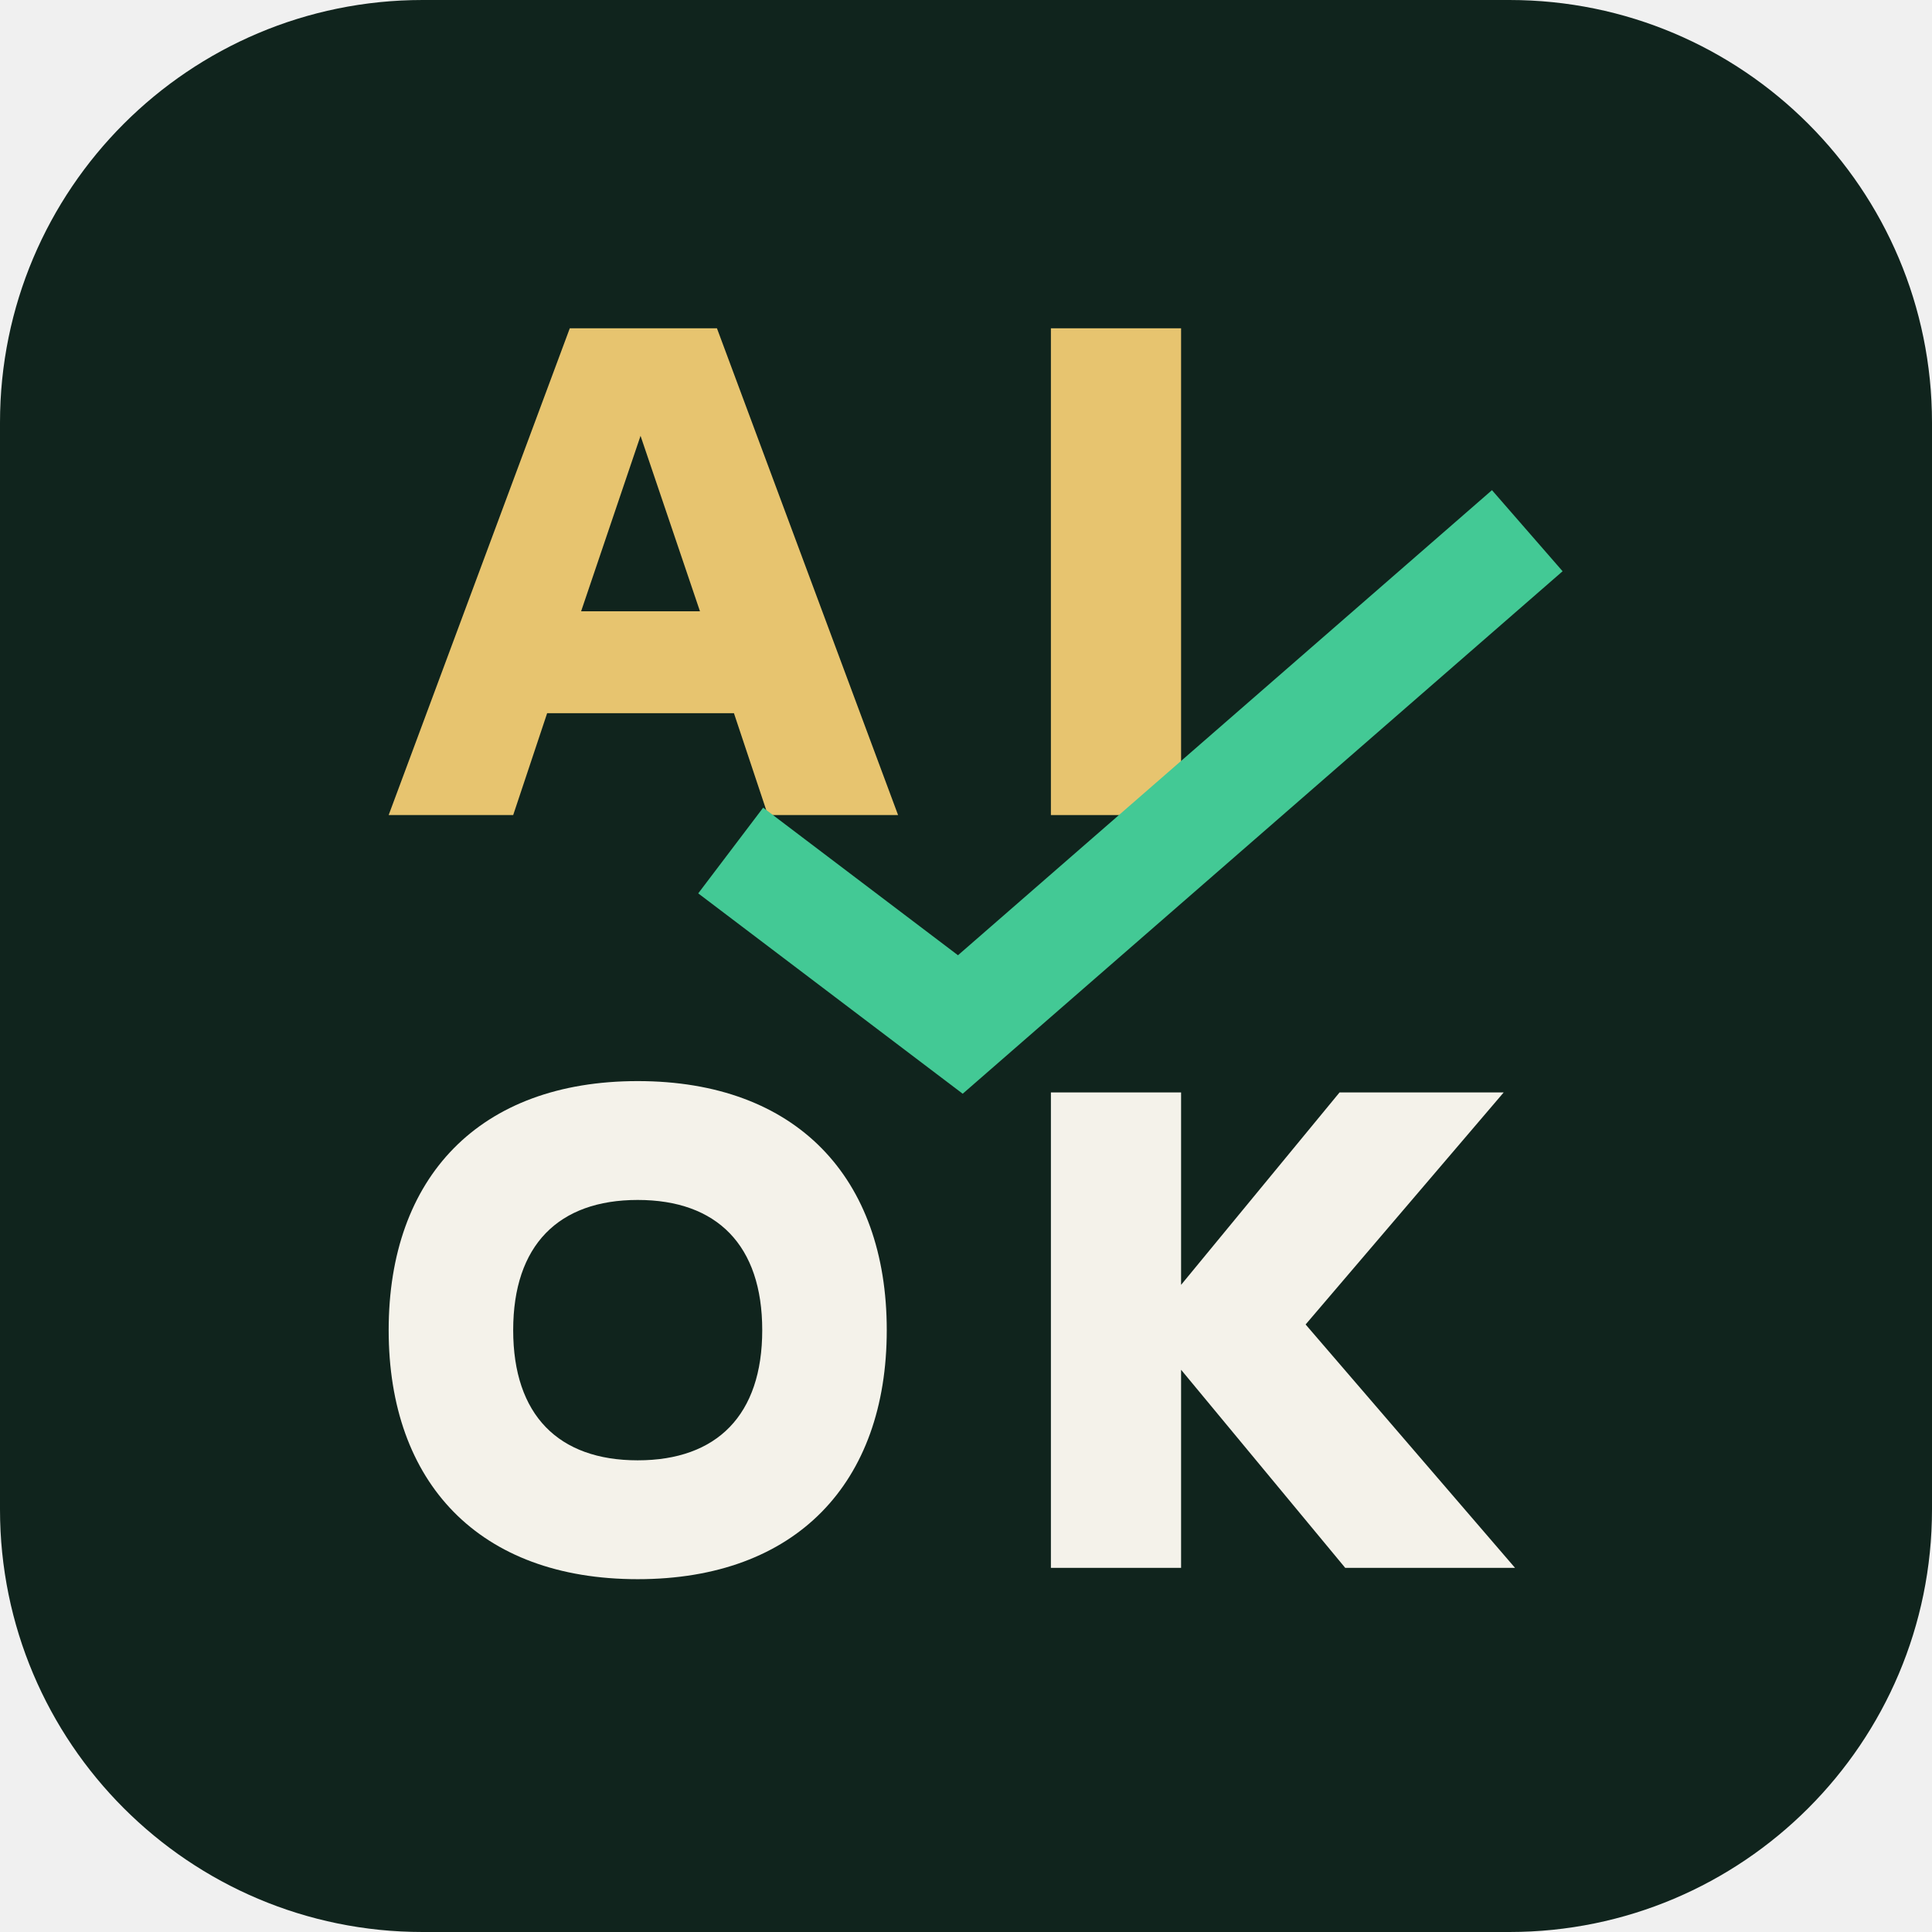
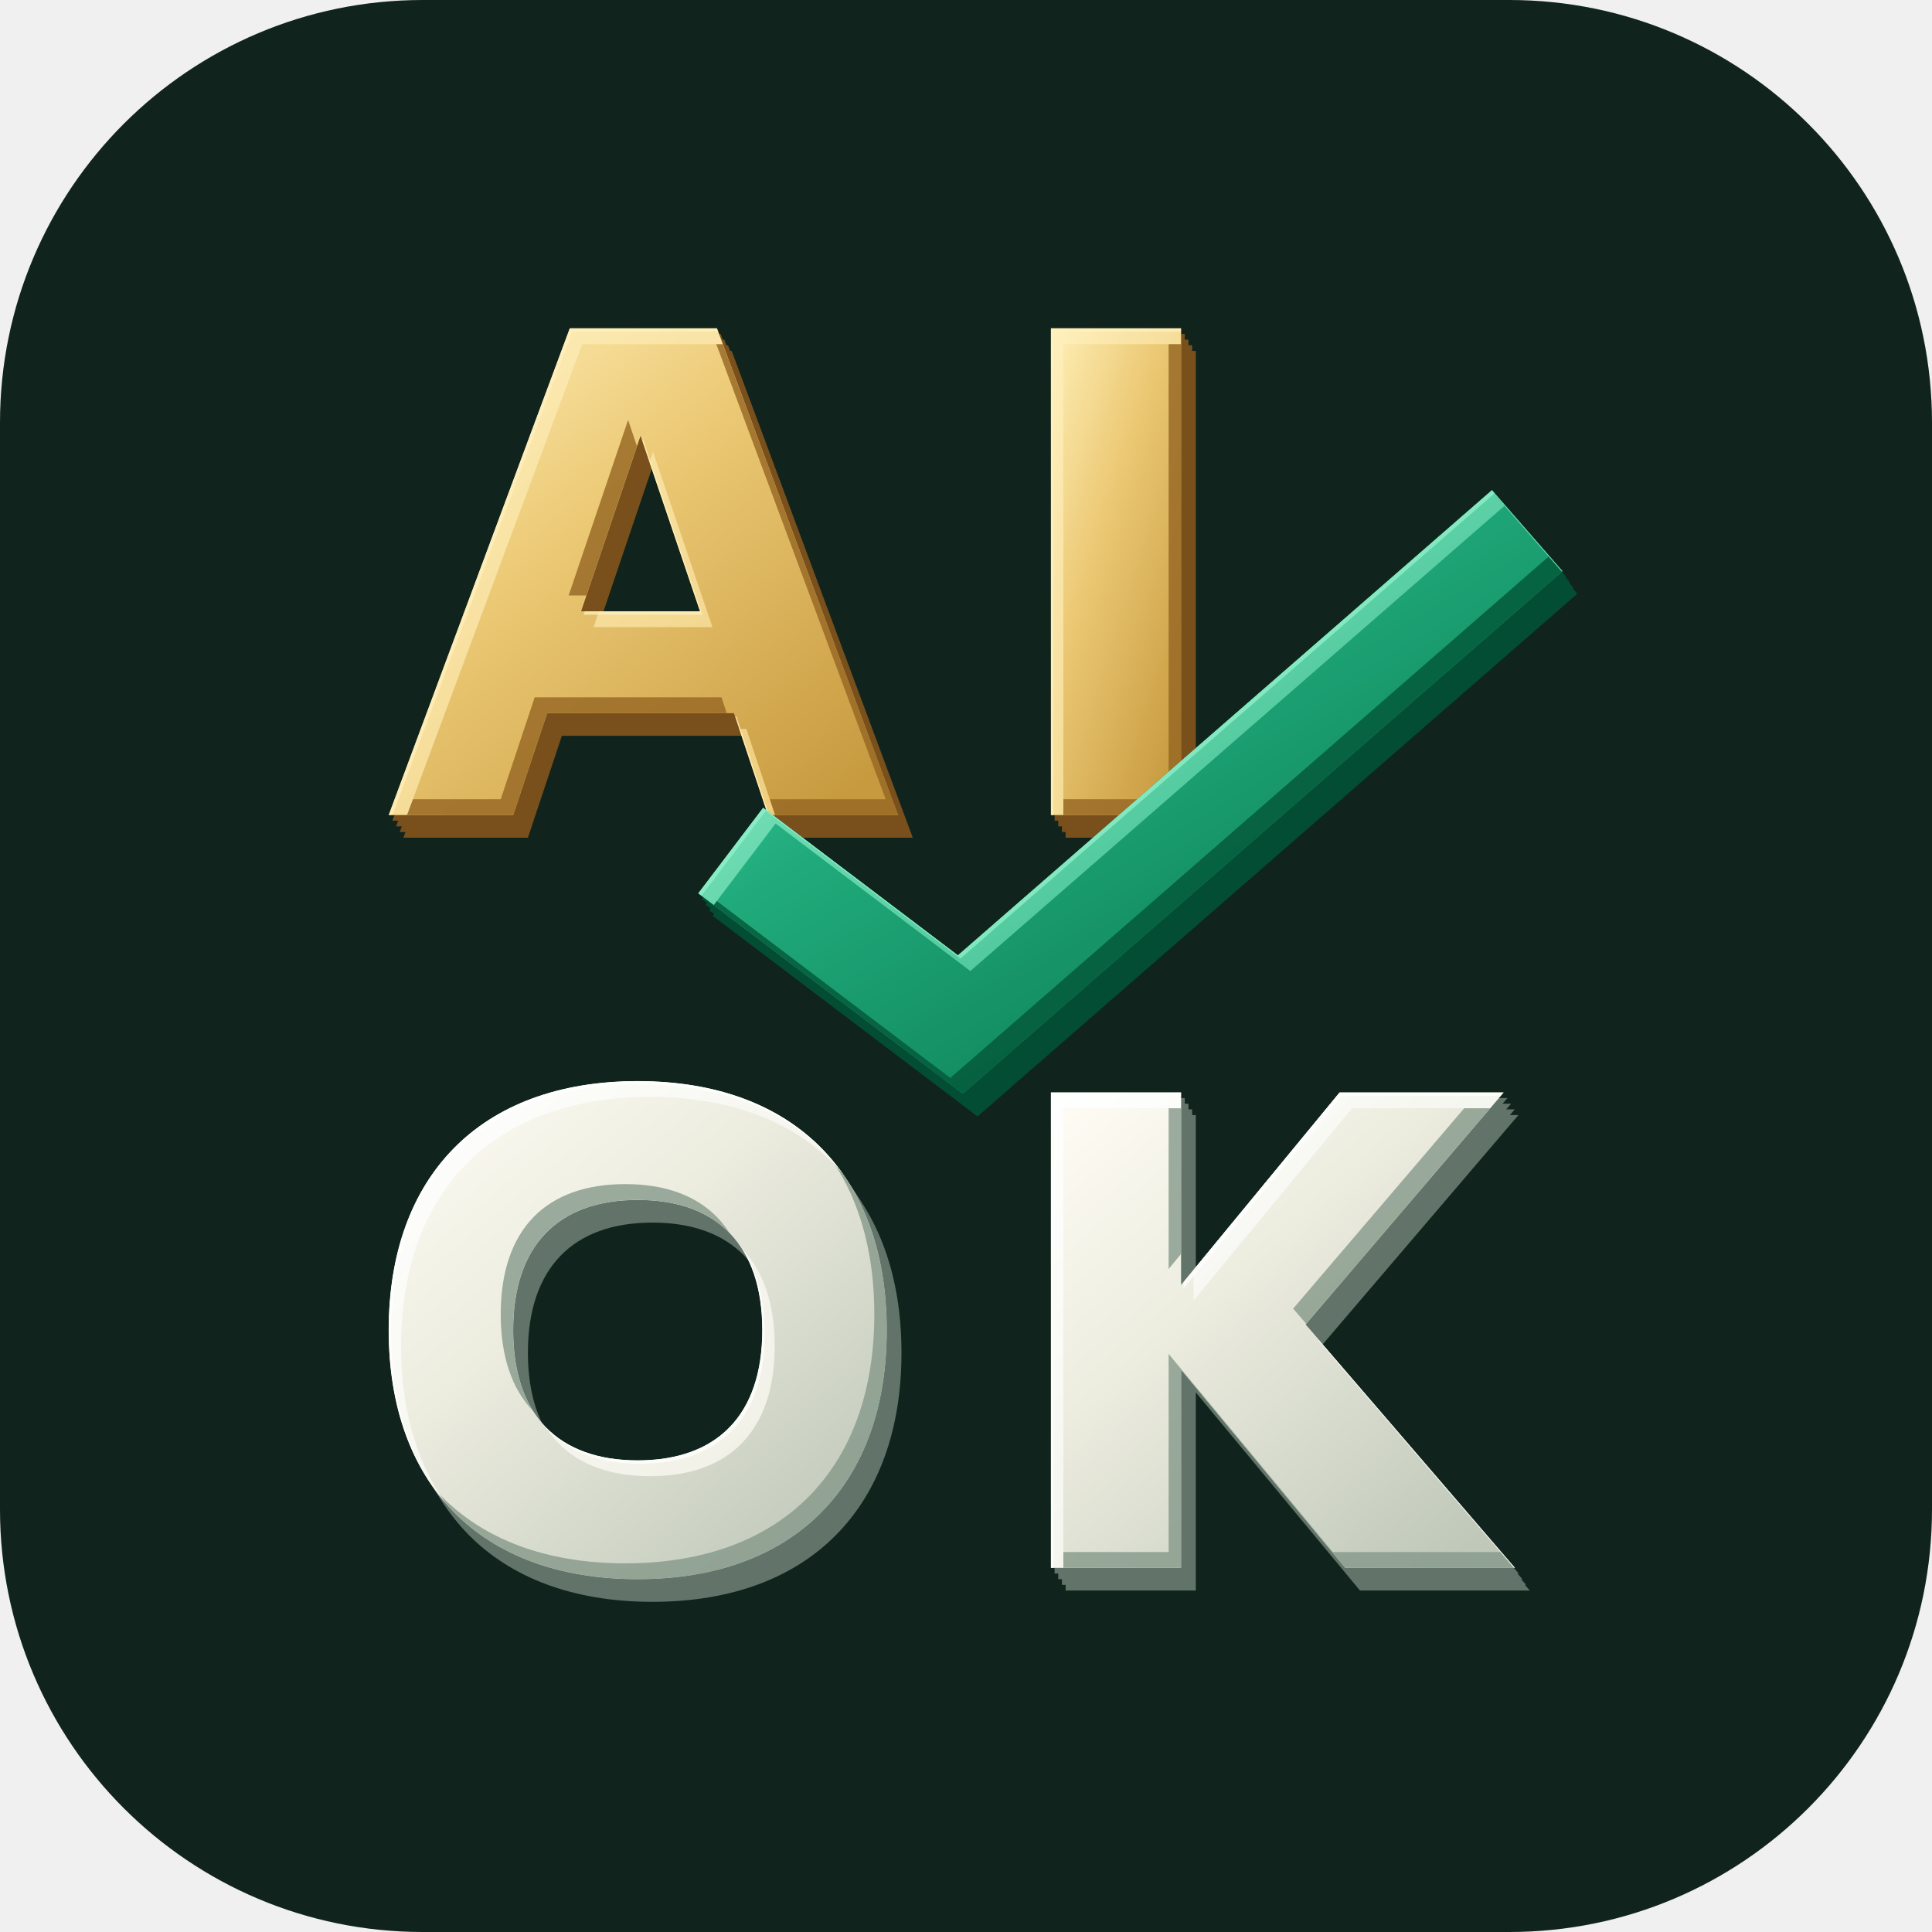
<svg xmlns="http://www.w3.org/2000/svg" width="512" height="512" viewBox="0 0 512 512" role="img" aria-labelledby="title description">
  <rect width="512" height="512" rx="112" fill="#10241D" />
  <g transform="translate(64 42) scale(1.5)">
-     <g fill="#E7C46F">
-       <path fill-rule="evenodd" d="M26 116 58 30H84L116 116H93L87 98H54L48 116ZM60 80H81L70.5 49Z" />
-       <path d="M143 30H166V116H143Z" />
-     </g>
-     <g fill="#F4F2EA">
-       <path fill-rule="evenodd" d="M70 163C42 163 26 180 26 207S42 251 70 251 114 234 114 207 98 163 70 163ZM70 184C84 184 92 192 92 207S84 230 70 230 48 222 48 207 56 184 70 184Z" />
-       <path d="M143 165H166V199L194 165H223L188 206 225 249H195L166 214V249H143Z" />
-     </g>
-     <path d="M94 128 127 153 220 72" fill="none" stroke="#43C995" stroke-width="19" stroke-linecap="square" stroke-linejoin="miter" />
+     <defs>
+       <linearGradient id="relief-dark-gold-face" x1="0" y1="0" x2=".85" y2="1">
+         <stop offset="0" stop-color="#FFF0B8" />
+         <stop offset=".42" stop-color="#ECC975" />
+         <stop offset="1" stop-color="#C79A3F" />
+       </linearGradient>
+       <linearGradient id="relief-dark-gold-bevel" x1="0" y1="0" x2="1" y2="1">
+         <stop offset="0" stop-color="#FFF0BD" />
+         <stop offset="1" stop-color="#ECC975" />
+       </linearGradient>
+       <linearGradient id="relief-dark-ink-face" x1="0" y1="0" x2=".85" y2="1">
+         <stop offset="0" stop-color="#FFFDF5" />
+         <stop offset=".42" stop-color="#ECECDF" />
+         <stop offset="1" stop-color="#BFC8B9" />
+       </linearGradient>
+       <linearGradient id="relief-dark-ink-bevel" x1="0" y1="0" x2="1" y2="1">
+         <stop offset="0" stop-color="#FFFFFF" />
+         <stop offset="1" stop-color="#ECECDF" />
+       </linearGradient>
+       <linearGradient id="relief-dark-green-face" x1="0" y1="0" x2=".85" y2="1">
+         <stop offset="0" stop-color="#4BDCAB" />
+         <stop offset=".42" stop-color="#20AA7B" />
+         <stop offset="1" stop-color="#08744D" />
+       </linearGradient>
+       <linearGradient id="relief-dark-green-bevel" x1="0" y1="0" x2="1" y2="1">
+         <stop offset="0" stop-color="#91F1CB" />
+         <stop offset="1" stop-color="#20AA7B" />
+       </linearGradient>
+       <path id="relief-dark-a" fill-rule="evenodd" d="M26 116 58 30H84L116 116H93L87 98H54L48 116ZM60 80H81L70.5 49Z" />
+       <mask id="relief-dark-a-lit" maskUnits="userSpaceOnUse" x="0" y="0" width="256" height="280">
+         <use href="#relief-dark-a" fill="white" />
+         <use href="#relief-dark-a" fill="black" transform="translate(2.2 2.8)" />
+       </mask>
+       <mask id="relief-dark-a-shade" maskUnits="userSpaceOnUse" x="0" y="0" width="256" height="280">
+         <use href="#relief-dark-a" fill="white" />
+         <use href="#relief-dark-a" fill="black" transform="translate(-2.2 -2.8)" />
+       </mask>
+       <mask id="relief-dark-a-rim" maskUnits="userSpaceOnUse" x="0" y="0" width="256" height="280">
+         <use href="#relief-dark-a" fill="white" />
+         <use href="#relief-dark-a" fill="black" transform="translate(.45 .6)" />
+       </mask>
+       <path id="relief-dark-i" fill-rule="evenodd" d="M143 30H166V116H143Z" />
+       <mask id="relief-dark-i-lit" maskUnits="userSpaceOnUse" x="0" y="0" width="256" height="280">
+         <use href="#relief-dark-i" fill="white" />
+         <use href="#relief-dark-i" fill="black" transform="translate(2.2 2.8)" />
+       </mask>
+       <mask id="relief-dark-i-shade" maskUnits="userSpaceOnUse" x="0" y="0" width="256" height="280">
+         <use href="#relief-dark-i" fill="white" />
+         <use href="#relief-dark-i" fill="black" transform="translate(-2.2 -2.8)" />
+       </mask>
+       <mask id="relief-dark-i-rim" maskUnits="userSpaceOnUse" x="0" y="0" width="256" height="280">
+         <use href="#relief-dark-i" fill="white" />
+         <use href="#relief-dark-i" fill="black" transform="translate(.45 .6)" />
+       </mask>
+       <path id="relief-dark-o" fill-rule="evenodd" d="M70 163C42 163 26 180 26 207S42 251 70 251 114 234 114 207 98 163 70 163ZM70 184C84 184 92 192 92 207S84 230 70 230 48 222 48 207 56 184 70 184Z" />
+       <mask id="relief-dark-o-lit" maskUnits="userSpaceOnUse" x="0" y="0" width="256" height="280">
+         <use href="#relief-dark-o" fill="white" />
+         <use href="#relief-dark-o" fill="black" transform="translate(2.2 2.8)" />
+       </mask>
+       <mask id="relief-dark-o-shade" maskUnits="userSpaceOnUse" x="0" y="0" width="256" height="280">
+         <use href="#relief-dark-o" fill="white" />
+         <use href="#relief-dark-o" fill="black" transform="translate(-2.2 -2.8)" />
+       </mask>
+       <mask id="relief-dark-o-rim" maskUnits="userSpaceOnUse" x="0" y="0" width="256" height="280">
+         <use href="#relief-dark-o" fill="white" />
+         <use href="#relief-dark-o" fill="black" transform="translate(.45 .6)" />
+       </mask>
+       <path id="relief-dark-k" fill-rule="evenodd" d="M143 165H166V199L194 165H223L188 206 225 249H195L166 214V249H143Z" />
+       <mask id="relief-dark-k-lit" maskUnits="userSpaceOnUse" x="0" y="0" width="256" height="280">
+         <use href="#relief-dark-k" fill="white" />
+         <use href="#relief-dark-k" fill="black" transform="translate(2.2 2.8)" />
+       </mask>
+       <mask id="relief-dark-k-shade" maskUnits="userSpaceOnUse" x="0" y="0" width="256" height="280">
+         <use href="#relief-dark-k" fill="white" />
+         <use href="#relief-dark-k" fill="black" transform="translate(-2.2 -2.8)" />
+       </mask>
+       <mask id="relief-dark-k-rim" maskUnits="userSpaceOnUse" x="0" y="0" width="256" height="280">
+         <use href="#relief-dark-k" fill="white" />
+         <use href="#relief-dark-k" fill="black" transform="translate(.45 .6)" />
+       </mask>
+       <path id="relief-dark-check" fill-rule="evenodd" d="M92.161 114.693 126.567 140.758 220.92 58.579 233.401 72.901 127.433 165.242 80.68 129.83Z" />
+       <mask id="relief-dark-check-lit" maskUnits="userSpaceOnUse" x="0" y="0" width="256" height="280">
+         <use href="#relief-dark-check" fill="white" />
+         <use href="#relief-dark-check" fill="black" transform="translate(2.2 2.8)" />
+       </mask>
+       <mask id="relief-dark-check-shade" maskUnits="userSpaceOnUse" x="0" y="0" width="256" height="280">
+         <use href="#relief-dark-check" fill="white" />
+         <use href="#relief-dark-check" fill="black" transform="translate(-2.2 -2.8)" />
+       </mask>
+       <mask id="relief-dark-check-rim" maskUnits="userSpaceOnUse" x="0" y="0" width="256" height="280">
+         <use href="#relief-dark-check" fill="white" />
+         <use href="#relief-dark-check" fill="black" transform="translate(.45 .6)" />
+       </mask>
+     </defs>
+     <use href="#relief-dark-a" fill="#79501B" transform="translate(2.6 4)" />
+     <use href="#relief-dark-a" fill="#79501B" transform="translate(1.95 3)" />
+     <use href="#relief-dark-a" fill="#79501B" transform="translate(1.3 2)" />
+     <use href="#relief-dark-a" fill="#79501B" transform="translate(0.65 1)" />
+     <use href="#relief-dark-a" fill="url(#relief-dark-gold-face)" />
+     <use href="#relief-dark-a" fill="#956522" opacity=".8" mask="url(#relief-dark-a-shade)" />
+     <use href="#relief-dark-a" fill="url(#relief-dark-gold-bevel)" mask="url(#relief-dark-a-lit)" />
+     <use href="#relief-dark-a" fill="#FFF0BD" opacity=".75" mask="url(#relief-dark-a-rim)" />
+     <use href="#relief-dark-i" fill="#79501B" transform="translate(2.6 4)" />
+     <use href="#relief-dark-i" fill="#79501B" transform="translate(1.95 3)" />
+     <use href="#relief-dark-i" fill="#79501B" transform="translate(1.3 2)" />
+     <use href="#relief-dark-i" fill="#79501B" transform="translate(0.65 1)" />
+     <use href="#relief-dark-i" fill="url(#relief-dark-gold-face)" />
+     <use href="#relief-dark-i" fill="#956522" opacity=".8" mask="url(#relief-dark-i-shade)" />
+     <use href="#relief-dark-i" fill="url(#relief-dark-gold-bevel)" mask="url(#relief-dark-i-lit)" />
+     <use href="#relief-dark-i" fill="#FFF0BD" opacity=".75" mask="url(#relief-dark-i-rim)" />
+     <use href="#relief-dark-o" fill="#62746A" transform="translate(2.6 4)" />
+     <use href="#relief-dark-o" fill="#62746A" transform="translate(1.95 3)" />
+     <use href="#relief-dark-o" fill="#62746A" transform="translate(1.3 2)" />
+     <use href="#relief-dark-o" fill="#62746A" transform="translate(0.65 1)" />
+     <use href="#relief-dark-o" fill="url(#relief-dark-ink-face)" />
+     <use href="#relief-dark-o" fill="#859889" opacity=".8" mask="url(#relief-dark-o-shade)" />
+     <use href="#relief-dark-o" fill="url(#relief-dark-ink-bevel)" mask="url(#relief-dark-o-lit)" />
+     <use href="#relief-dark-o" fill="#FFFFFF" opacity=".75" mask="url(#relief-dark-o-rim)" />
+     <use href="#relief-dark-k" fill="#62746A" transform="translate(2.6 4)" />
+     <use href="#relief-dark-k" fill="#62746A" transform="translate(1.95 3)" />
+     <use href="#relief-dark-k" fill="#62746A" transform="translate(1.3 2)" />
+     <use href="#relief-dark-k" fill="#62746A" transform="translate(0.65 1)" />
+     <use href="#relief-dark-k" fill="url(#relief-dark-ink-face)" />
+     <use href="#relief-dark-k" fill="#859889" opacity=".8" mask="url(#relief-dark-k-shade)" />
+     <use href="#relief-dark-k" fill="url(#relief-dark-ink-bevel)" mask="url(#relief-dark-k-lit)" />
+     <use href="#relief-dark-k" fill="#FFFFFF" opacity=".75" mask="url(#relief-dark-k-rim)" />
+     <use href="#relief-dark-check" fill="#034D34" transform="translate(2.6 4)" />
+     <use href="#relief-dark-check" fill="#034D34" transform="translate(1.95 3)" />
+     <use href="#relief-dark-check" fill="#034D34" transform="translate(1.3 2)" />
+     <use href="#relief-dark-check" fill="#034D34" transform="translate(0.65 1)" />
+     <use href="#relief-dark-check" fill="url(#relief-dark-green-face)" />
+     <use href="#relief-dark-check" fill="#035637" opacity=".8" mask="url(#relief-dark-check-shade)" />
+     <use href="#relief-dark-check" fill="url(#relief-dark-green-bevel)" mask="url(#relief-dark-check-lit)" />
+     <use href="#relief-dark-check" fill="#91F1CB" opacity=".75" mask="url(#relief-dark-check-rim)" />
  </g>
</svg>
